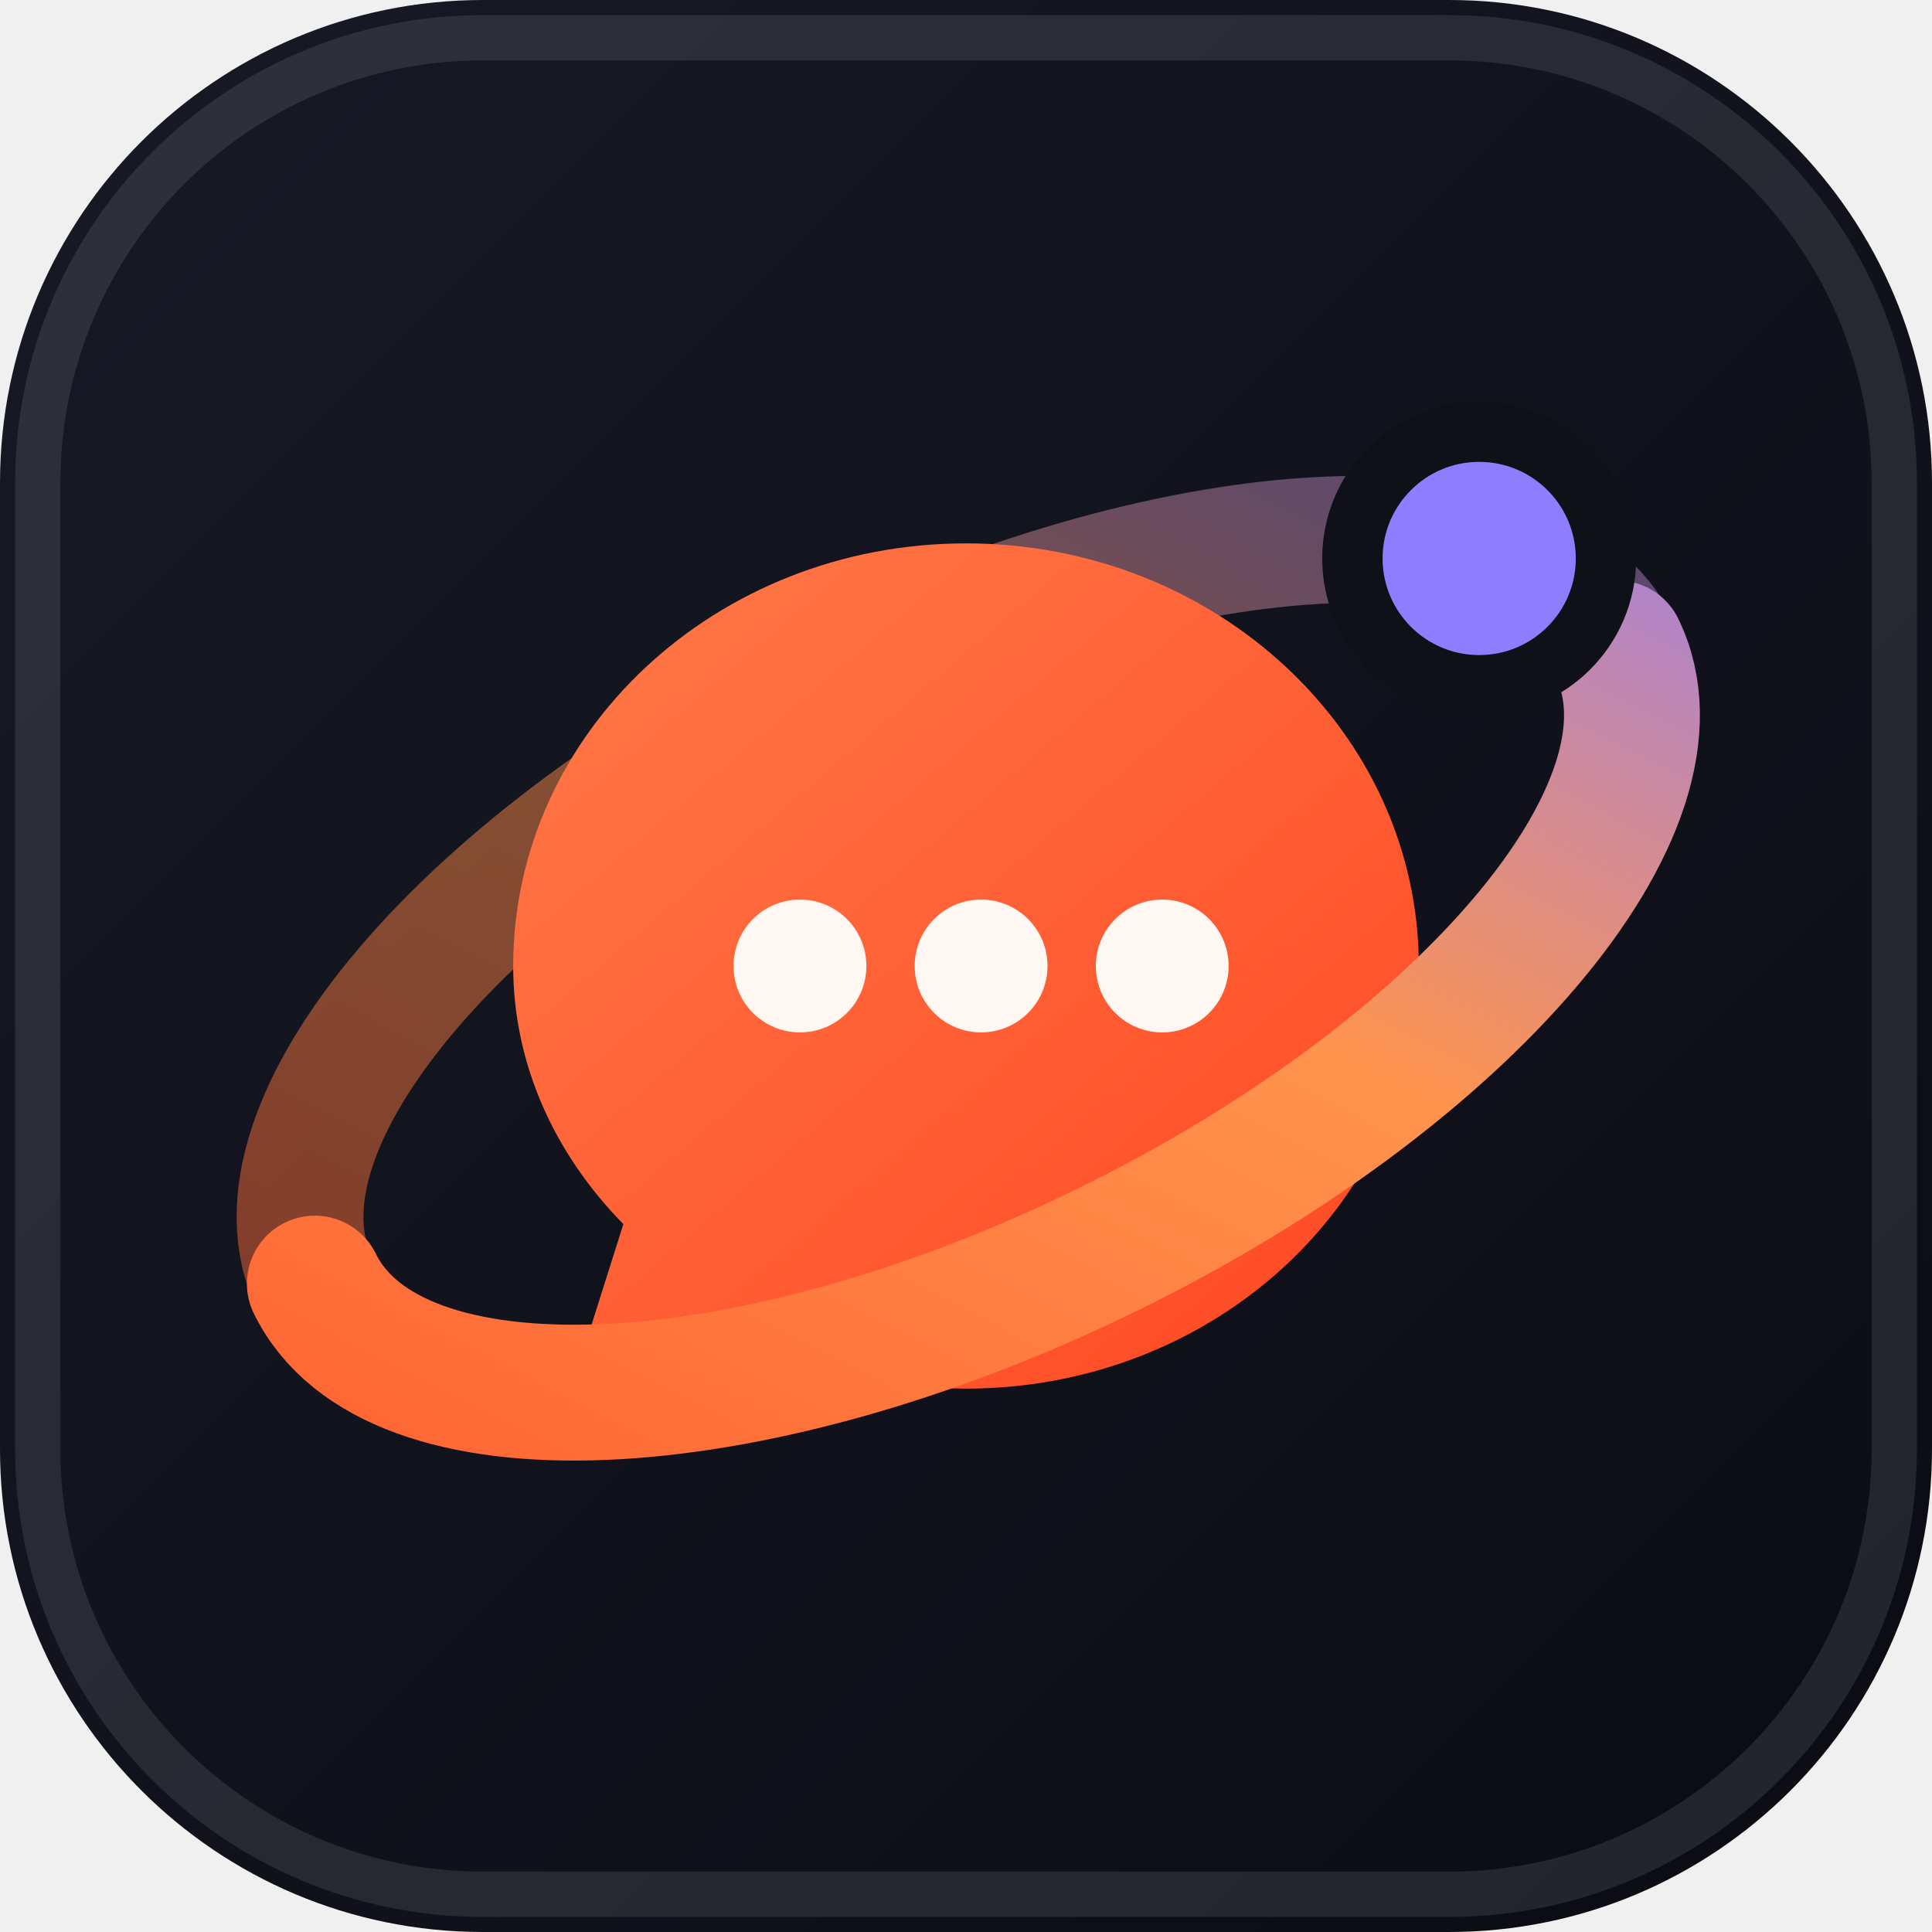
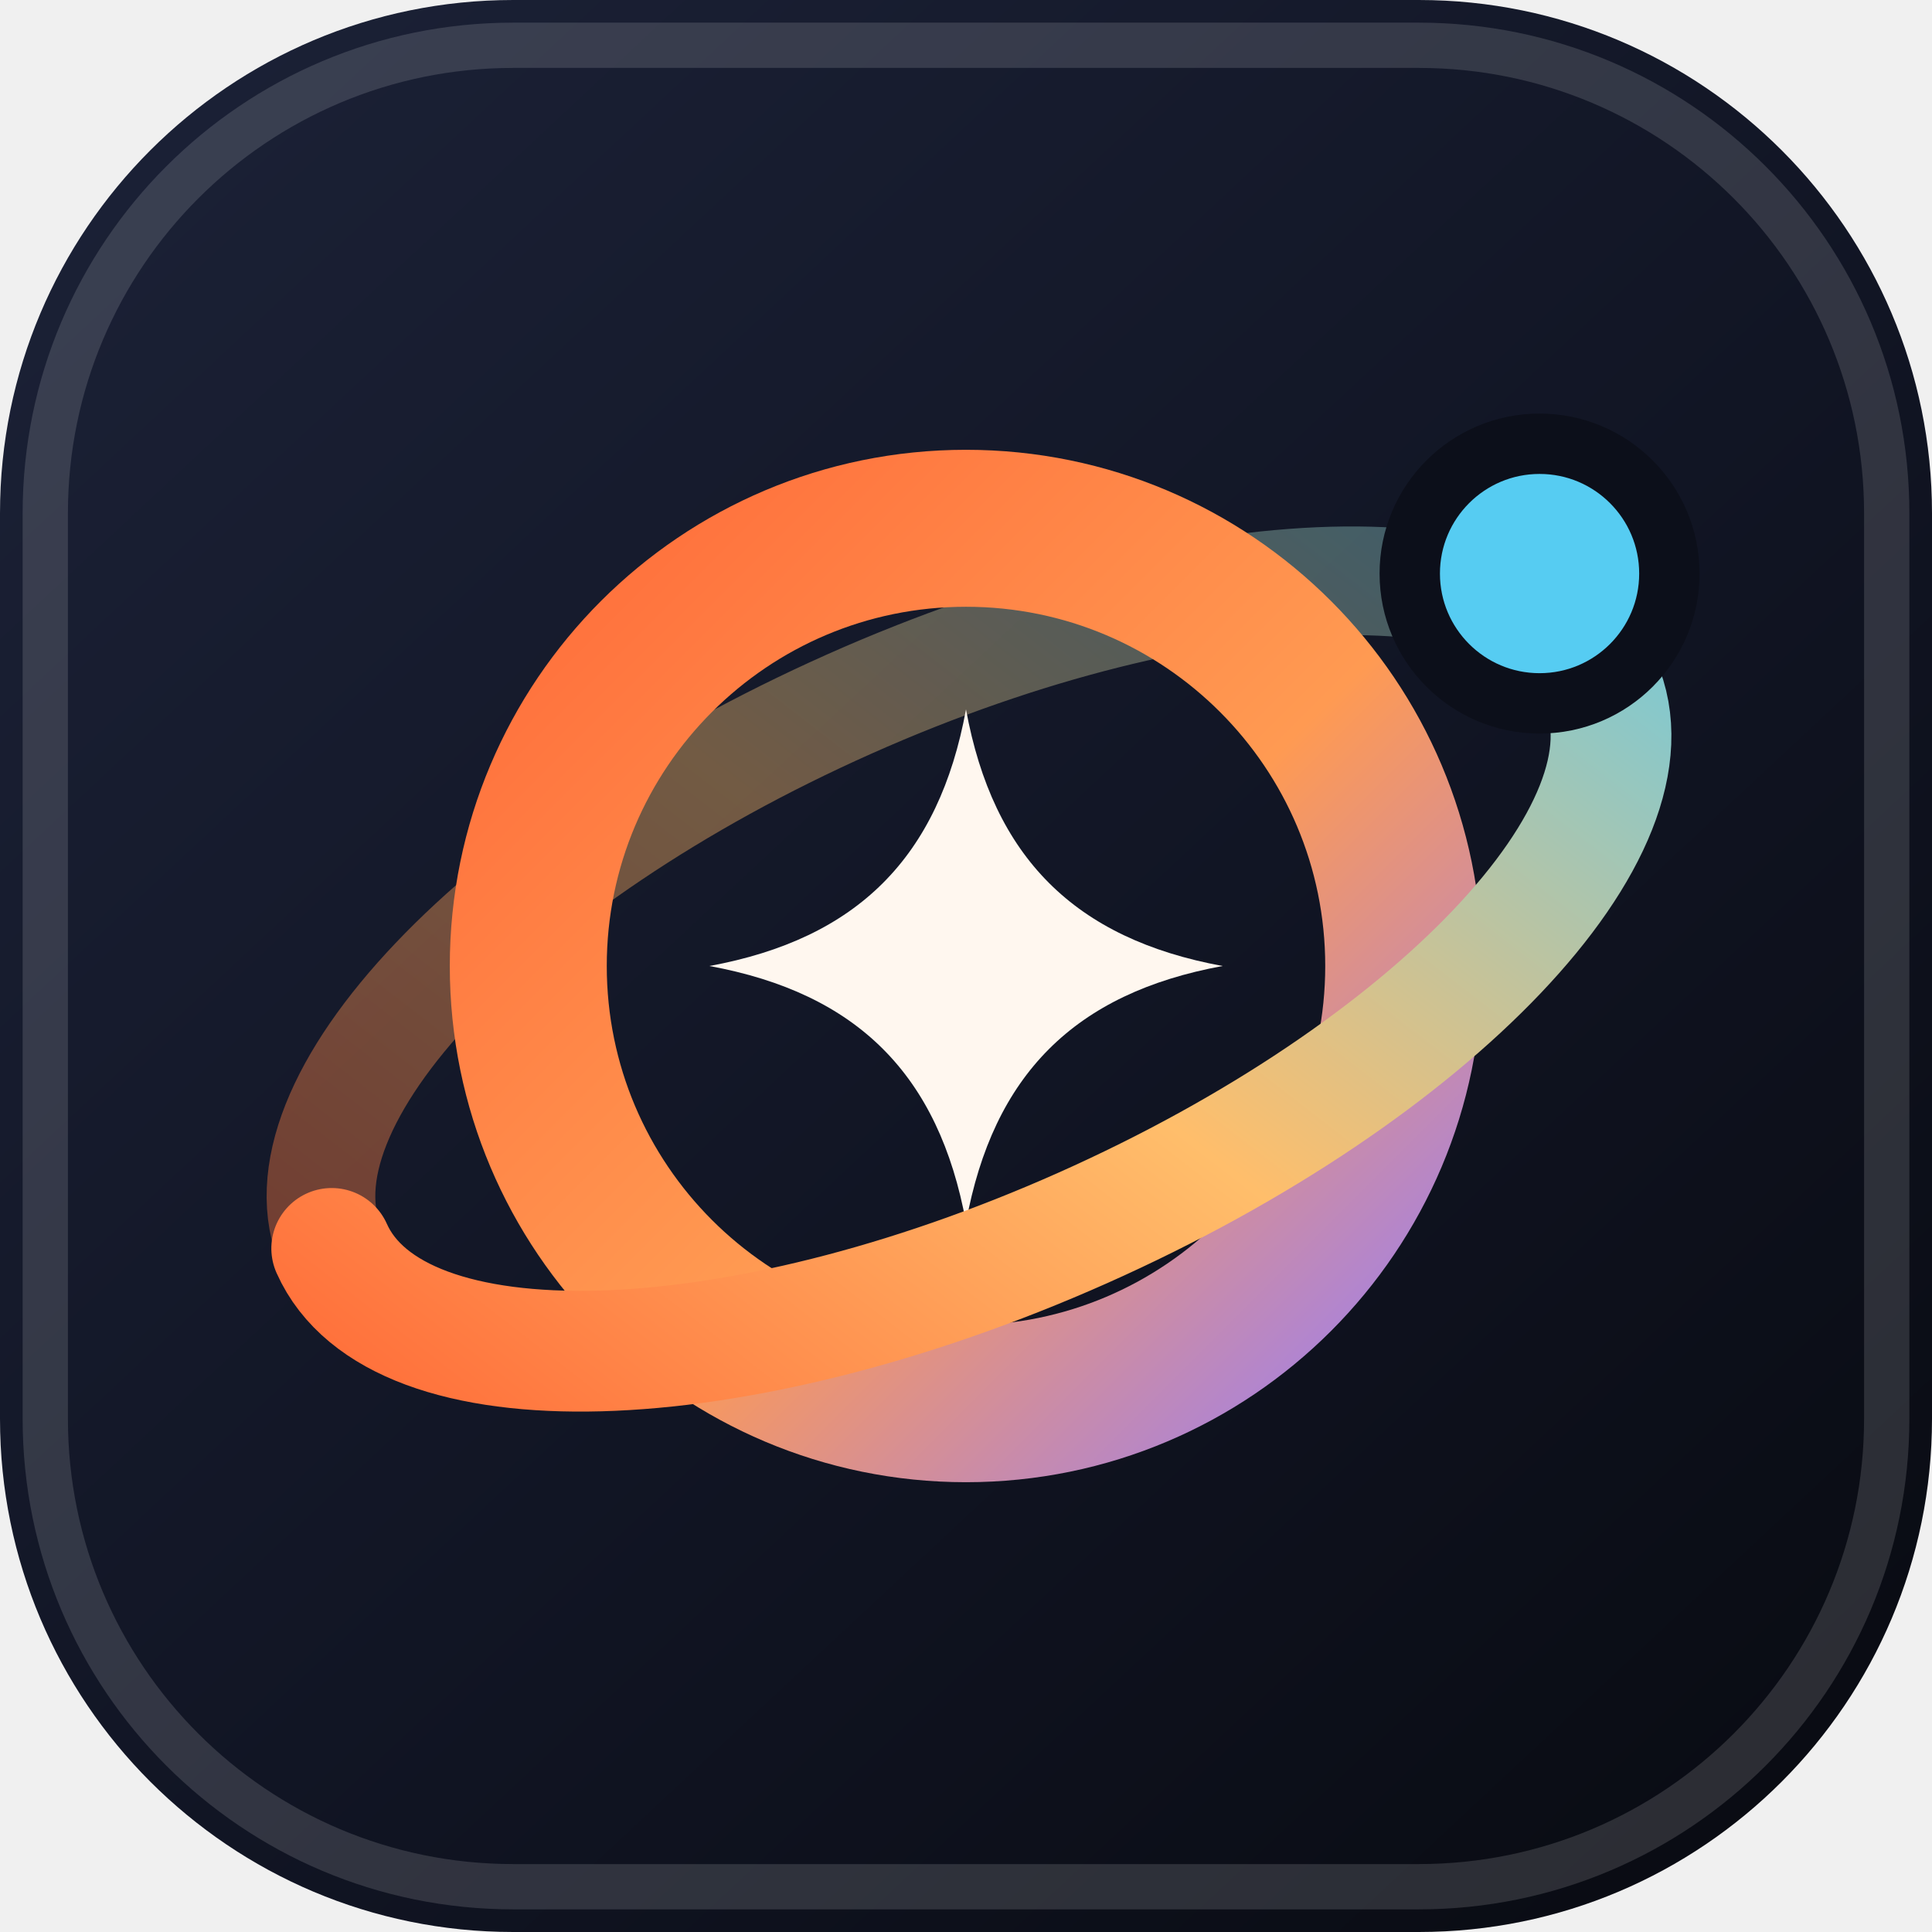
- <svg xmlns="http://www.w3.org/2000/svg" viewBox="0 0 64 64">
+ <svg xmlns="http://www.w3.org/2000/svg" viewBox="0 0 64 64" fill="none">
  <defs>
-     <linearGradient id="bg" x1="0" y1="0" x2="64" y2="64" gradientUnits="userSpaceOnUse">
-       <stop offset="0%" stop-color="#171926" />
-       <stop offset="100%" stop-color="#0b0c12" />
+     <linearGradient id="bg" x1="4" y1="2" x2="60" y2="62" gradientUnits="userSpaceOnUse">
+       <stop offset="0%" stop-color="#1b2136" />
+       <stop offset="55%" stop-color="#111524" />
+       <stop offset="100%" stop-color="#090b12" />
    </linearGradient>
-     <linearGradient id="orbit" x1="8" y1="50" x2="56" y2="14" gradientUnits="userSpaceOnUse">
+     <linearGradient id="portal" x1="16" y1="16" x2="48" y2="48" gradientUnits="userSpaceOnUse">
+       <stop offset="0%" stop-color="#ff6838" />
+       <stop offset="55%" stop-color="#ff9a52" />
+       <stop offset="100%" stop-color="#947dff" />
+     </linearGradient>
+     <linearGradient id="arc" x1="6" y1="46" x2="58" y2="18" gradientUnits="userSpaceOnUse">
      <stop offset="0%" stop-color="#ff5b2e" />
-       <stop offset="55%" stop-color="#ff944d" />
-       <stop offset="100%" stop-color="#8f7dff" />
-     </linearGradient>
-     <linearGradient id="core" x1="20" y1="18" x2="44" y2="46" gradientUnits="userSpaceOnUse">
-       <stop offset="0%" stop-color="#ff7847" />
-       <stop offset="100%" stop-color="#ff4924" />
+       <stop offset="50%" stop-color="#ffbe6b" />
+       <stop offset="100%" stop-color="#56ccf2" />
    </linearGradient>
  </defs>
-   <rect width="64" height="64" rx="16" fill="url(#bg)" />
-   <rect x="1.25" y="1.25" width="61.5" height="61.5" rx="14.75" fill="none" stroke="#ffffff" stroke-opacity="0.1" stroke-width="1.5" />
-   <g transform="rotate(-26 32 32)">
-     <path d="M 8 32 A 24 10.5 0 0 1 56 32" fill="none" stroke="url(#orbit)" stroke-width="4.2" stroke-linecap="round" opacity="0.48" />
+   <rect width="64" height="64" rx="17" fill="url(#bg)" />
+   <rect x="1.5" y="1.5" width="61" height="61" rx="15.5" stroke="#ffffff" stroke-opacity="0.14" stroke-width="1.5" />
+   <g transform="rotate(-24 32 32)">
+     <path d="M 9 32 A 23 9.5 0 0 1 55 32" stroke="url(#arc)" stroke-width="3.6" stroke-linecap="round" opacity="0.4" />
  </g>
-   <path d="M 32 18 C 40.284 18 47 24.268 47 32 C 47 39.732 40.284 46 32 46 C 29.52 46 27.18 45.43 25.12 44.43 L 18.8 46.4 L 20.65 40.55 C 18.38 38.24 17 35.26 17 32 C 17 24.268 23.716 18 32 18 Z" fill="url(#core)" />
-   <circle cx="26.5" cy="32" r="2.2" fill="#fff7f2" />
-   <circle cx="32.5" cy="32" r="2.2" fill="#fff7f2" />
-   <circle cx="38.5" cy="32" r="2.2" fill="#fff7f2" />
-   <g transform="rotate(-26 32 32)">
-     <path d="M 56 32 A 24 10.5 0 0 1 8 32" fill="none" stroke="url(#orbit)" stroke-width="4.5" stroke-linecap="round" />
+   <circle cx="32" cy="32" r="14.5" stroke="url(#portal)" stroke-width="5.2" />
+   <path d="M 32 23.5 C 32.9 28.4 35.6 31.1 40.5 32 C 35.6 32.9 32.9 35.6 32 40.5 C 31.1 35.6 28.4 32.9 23.5 32 C 28.4 31.1 31.1 28.4 32 23.5 Z" fill="#fff7ef" />
+   <g transform="rotate(-24 32 32)">
+     <path d="M 55 32 A 23 9.5 0 0 1 9 32" stroke="url(#arc)" stroke-width="4" stroke-linecap="round" />
  </g>
-   <circle cx="49" cy="18.5" r="4.2" fill="#8f7dff" stroke="#0f1018" stroke-width="2" />
+   <circle cx="51" cy="19" r="4.3" fill="#56ccf2" stroke="#0c0f1a" stroke-width="2" />
</svg>
